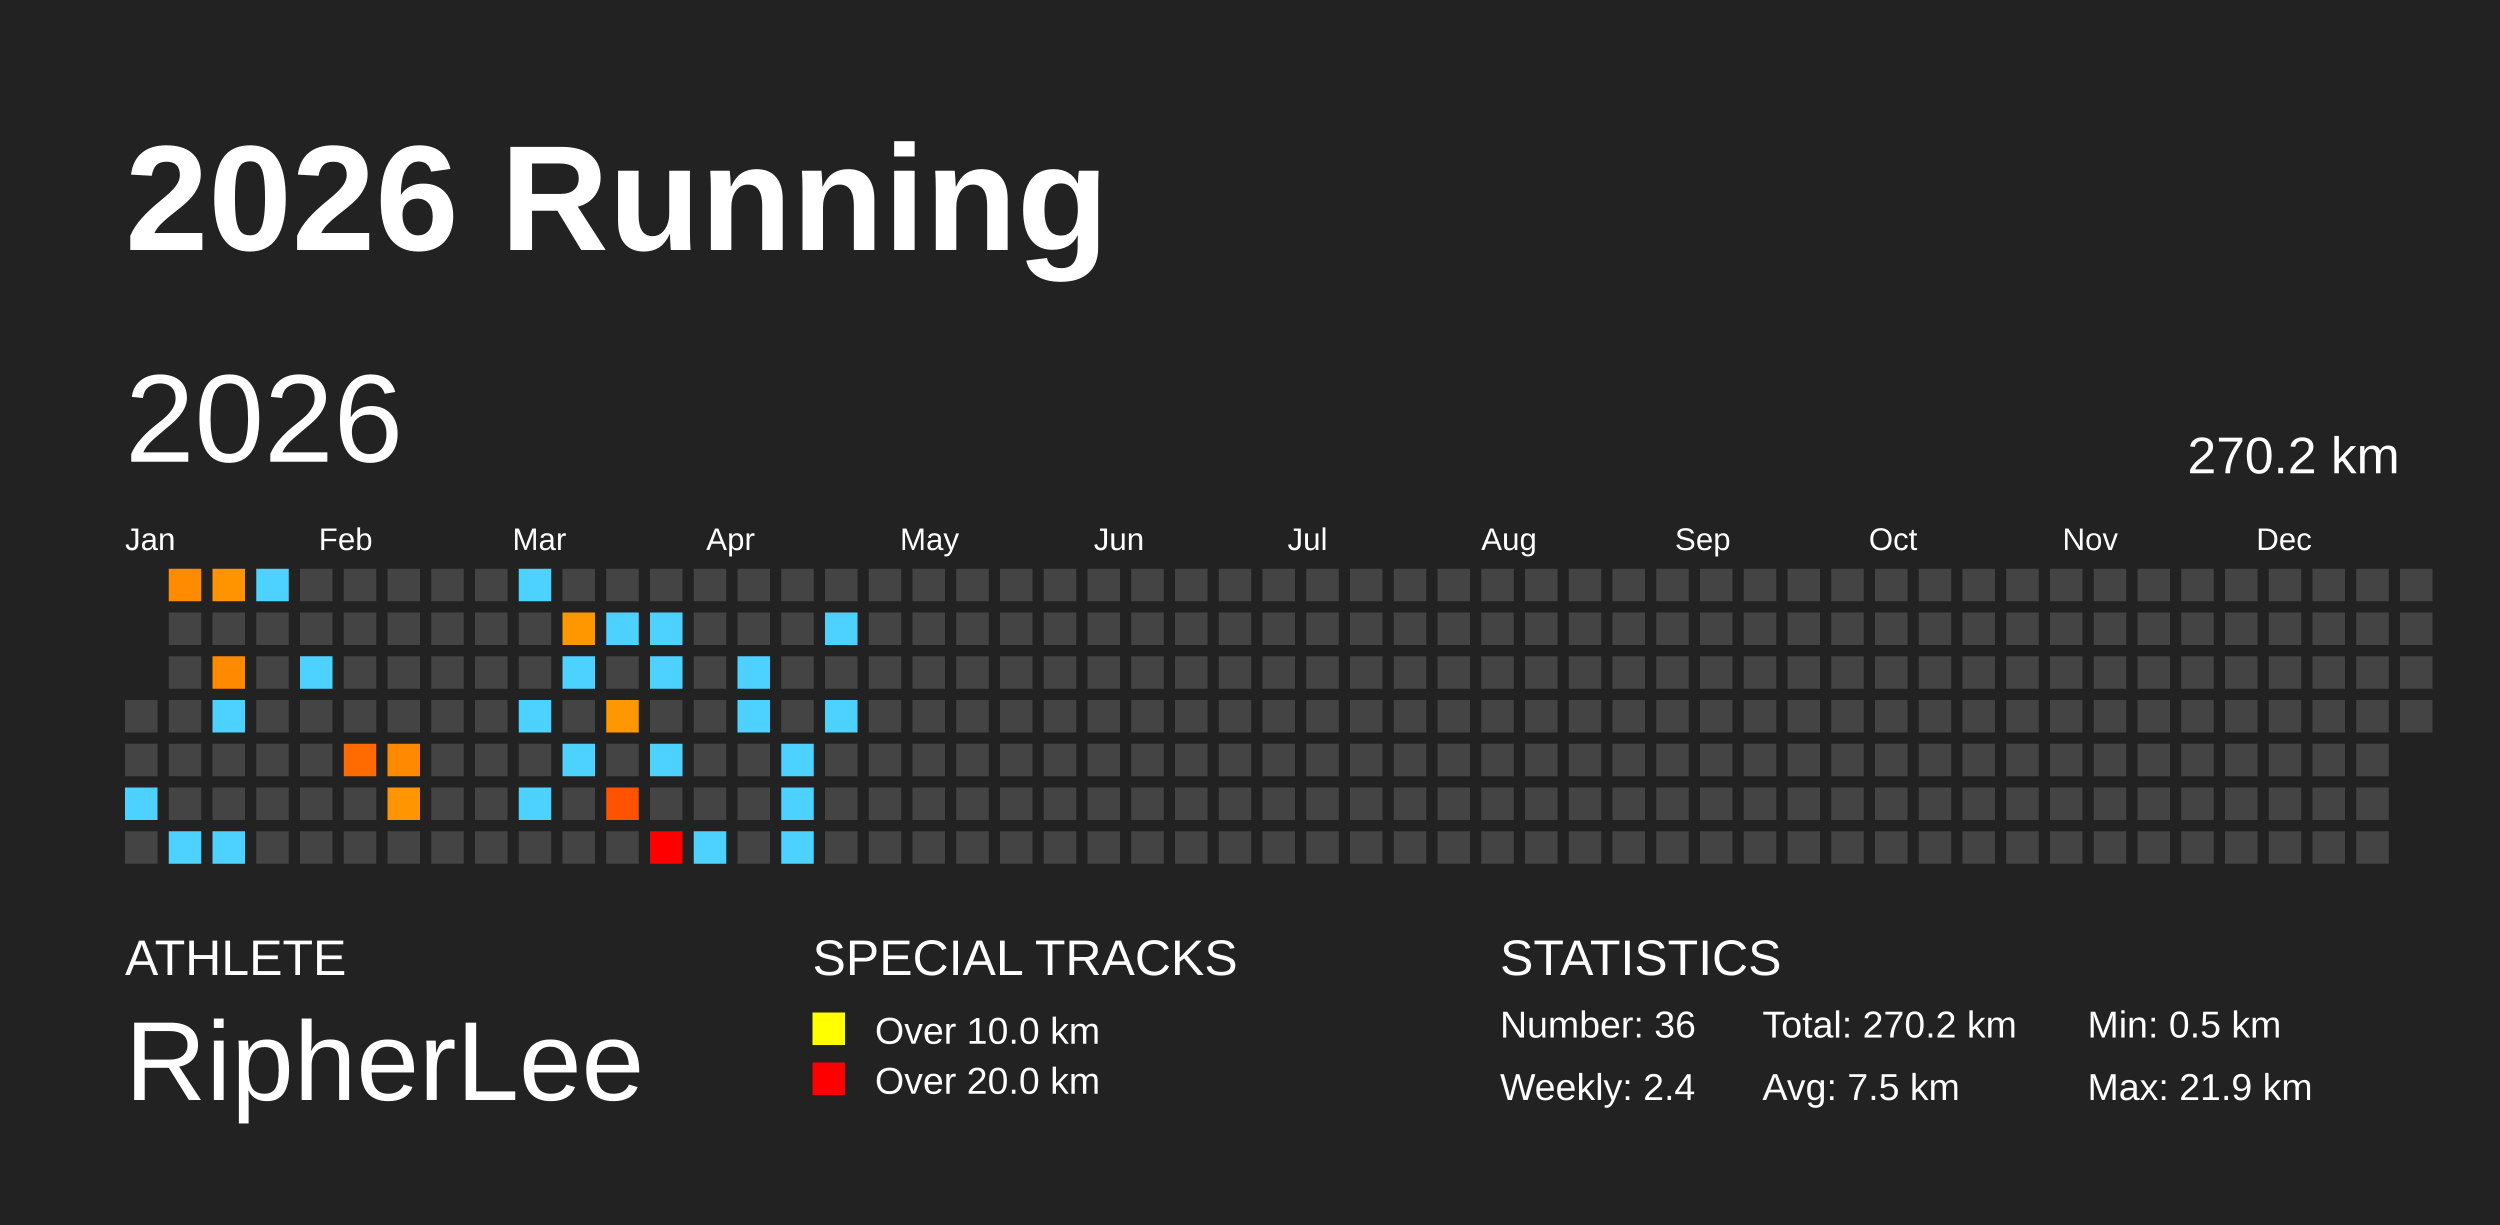
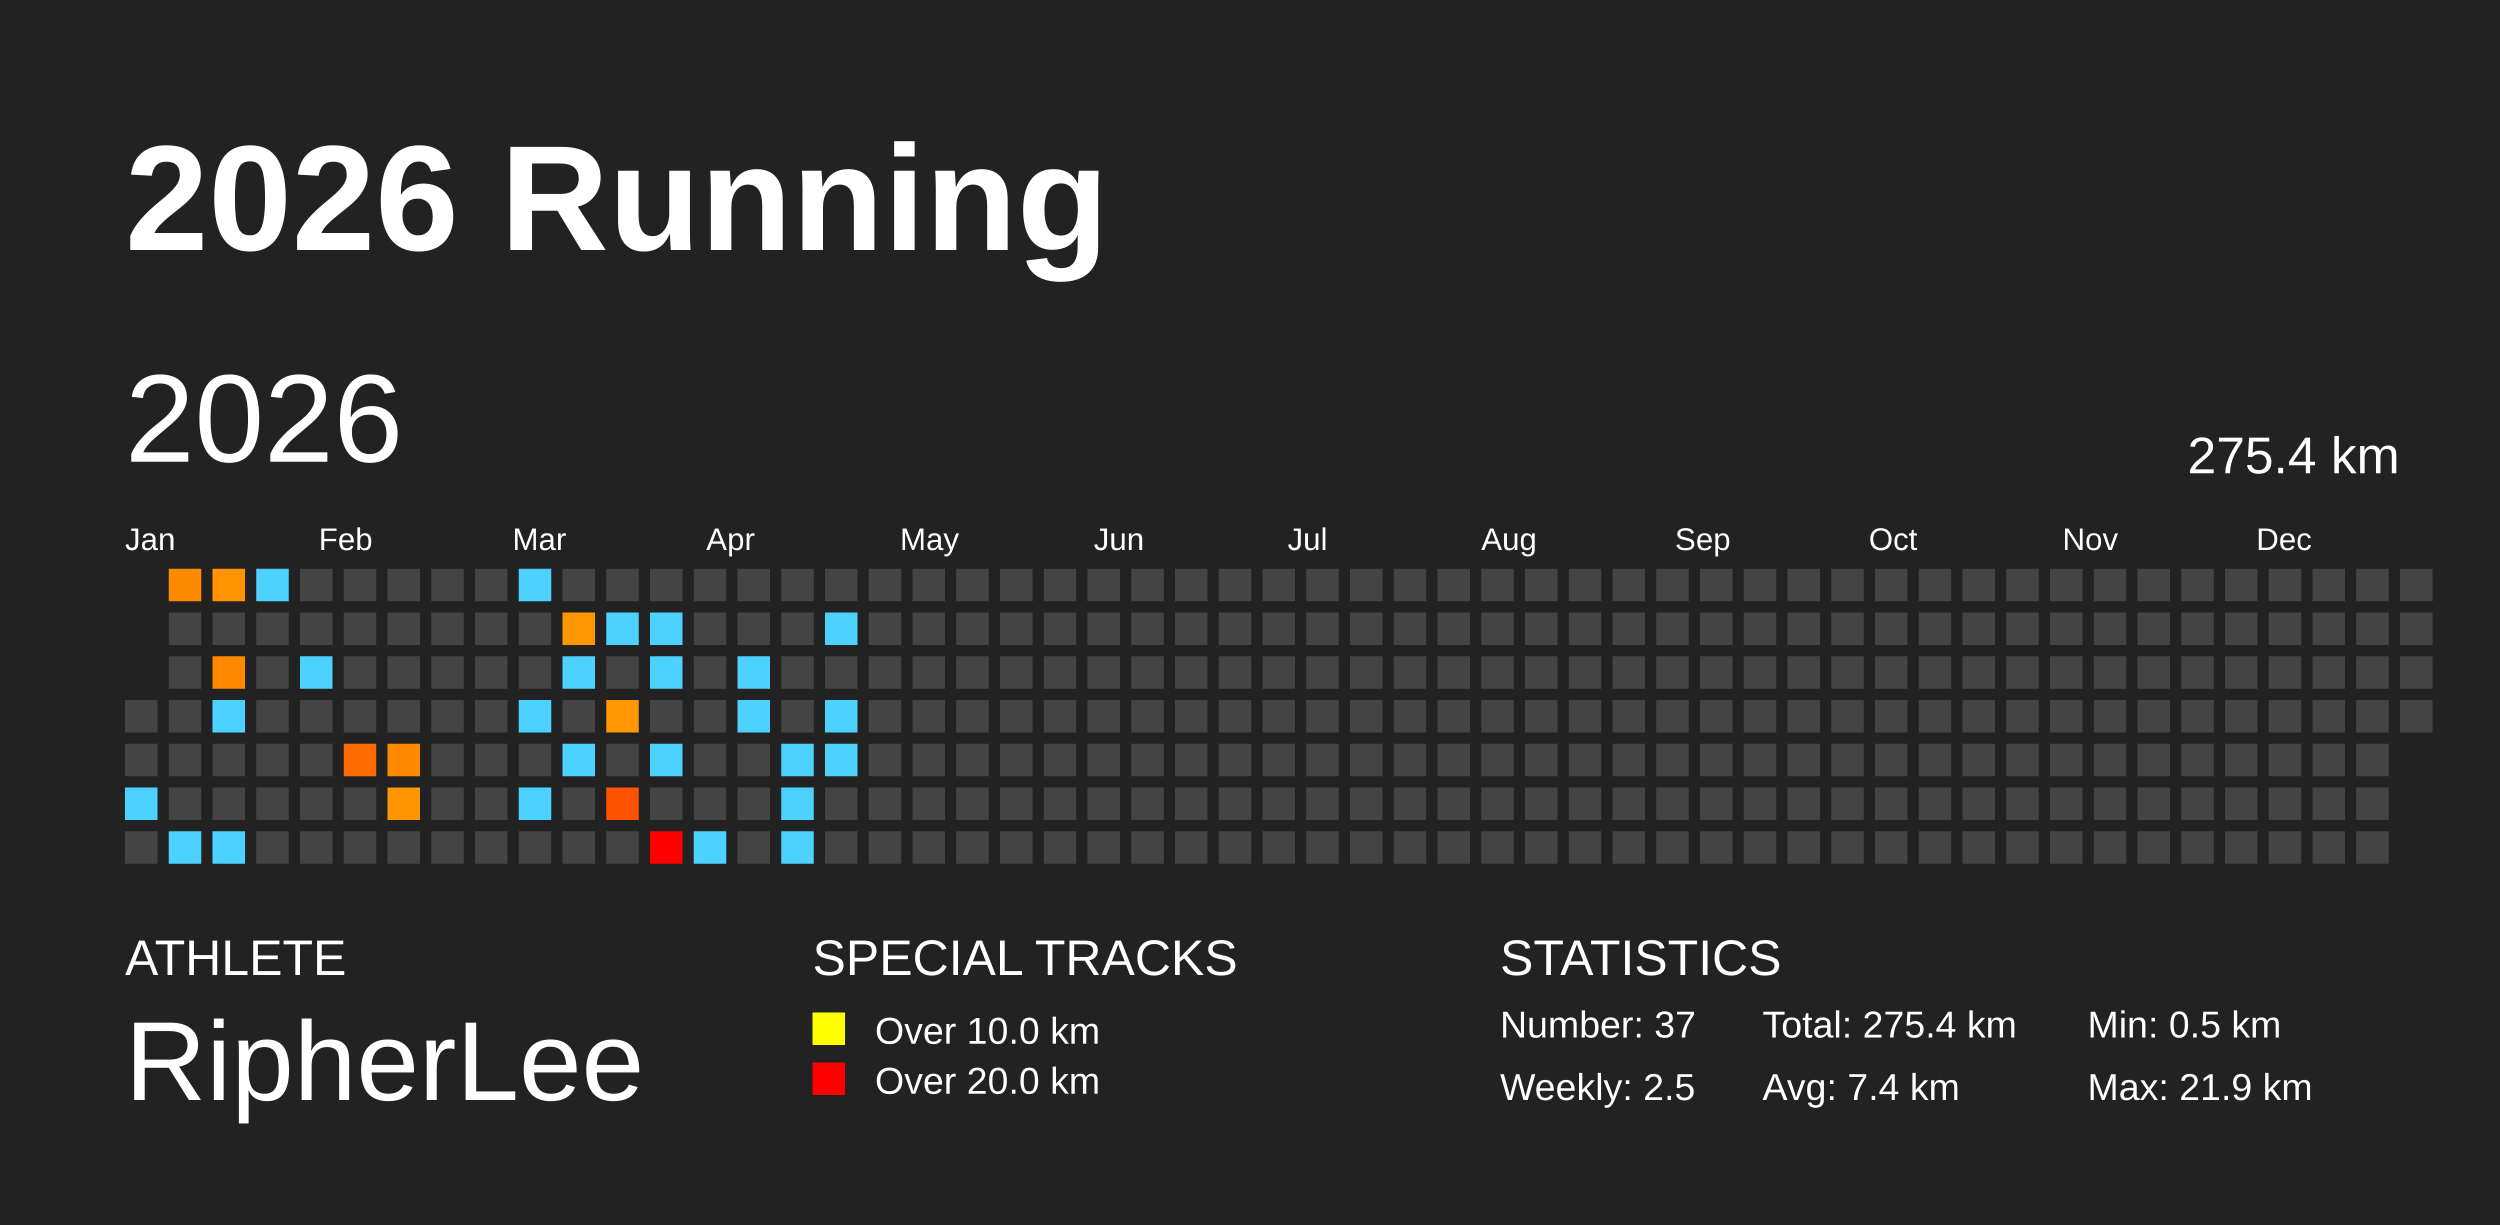
<svg xmlns="http://www.w3.org/2000/svg" baseProfile="full" height="98mm" version="1.1" viewBox="0,0,200,98" width="200mm">
  <defs />
  <rect fill="#222222" height="98" width="200" x="0" y="0" />
  <text fill="#FFFFFF" style="font-size:12px; font-family:Arial; font-weight:bold;" x="10" y="20">2026 Running</text>
  <text fill="#FFFFFF" style="font-size:4px; font-family:Arial" x="10" y="78">ATHLETE</text>
  <text fill="#FFFFFF" style="font-size:9px; font-family:Arial" x="10" y="88">RipherLee</text>
  <text fill="#FFFFFF" style="font-size:4px; font-family:Arial" x="65" y="78">SPECIAL TRACKS</text>
  <rect fill="yellow" height="2.6" width="2.6" x="65" y="81" />
  <text fill="#FFFFFF" style="font-size:3px; font-family:Arial" x="70" y="83.5">Over 10.0 km</text>
  <rect fill="red" height="2.6" width="2.6" x="65" y="85" />
  <text fill="#FFFFFF" style="font-size:3px; font-family:Arial" x="70" y="87.5">Over 20.0 km</text>
  <text fill="#FFFFFF" style="font-size:4px; font-family:Arial" x="120" y="78">STATISTICS</text>
-   <text fill="#FFFFFF" style="font-size:3px; font-family:Arial" x="120" y="83">Number: 36</text>
-   <text fill="#FFFFFF" style="font-size:3px; font-family:Arial" x="120" y="88">Weekly: 2.4</text>
-   <text fill="#FFFFFF" style="font-size:3px; font-family:Arial" x="141" y="83">Total: 270.2 km</text>
-   <text fill="#FFFFFF" style="font-size:3px; font-family:Arial" x="141" y="88">Avg: 7.5 km</text>
+   <text fill="#FFFFFF" style="font-size:3px; font-family:Arial" x="120" y="83">Number: 37</text>
+   <text fill="#FFFFFF" style="font-size:3px; font-family:Arial" x="120" y="88">Weekly: 2.5</text>
+   <text fill="#FFFFFF" style="font-size:3px; font-family:Arial" x="141" y="83">Total: 275.4 km</text>
+   <text fill="#FFFFFF" style="font-size:3px; font-family:Arial" x="141" y="88">Avg: 7.4 km</text>
  <text fill="#FFFFFF" style="font-size:3px; font-family:Arial" x="167" y="83">Min: 0.5 km</text>
  <text fill="#FFFFFF" style="font-size:3px; font-family:Arial" x="167" y="88">Max: 21.9 km</text>
  <text dominant-baseline="hanging" fill="#FFFFFF" style="font-size:10.0px; font-family:Arial;" x="10" y="30">2026</text>
-   <text dominant-baseline="hanging" fill="#FFFFFF" style="font-size:4.125px; font-family:Arial;" x="175" y="35">270.2 km</text>
+   <text dominant-baseline="hanging" fill="#FFFFFF" style="font-size:4.125px; font-family:Arial;" x="175" y="35">275.4 km</text>
  <text fill="#FFFFFF" style="font-size:2.5px; font-family:Arial" x="10.0" y="44">Jan</text>
  <text fill="#FFFFFF" style="font-size:2.5px; font-family:Arial" x="25.5" y="44">Feb</text>
  <text fill="#FFFFFF" style="font-size:2.5px; font-family:Arial" x="41.0" y="44">Mar</text>
  <text fill="#FFFFFF" style="font-size:2.5px; font-family:Arial" x="56.5" y="44">Apr</text>
  <text fill="#FFFFFF" style="font-size:2.5px; font-family:Arial" x="72.0" y="44">May</text>
  <text fill="#FFFFFF" style="font-size:2.5px; font-family:Arial" x="87.5" y="44">Jun</text>
  <text fill="#FFFFFF" style="font-size:2.5px; font-family:Arial" x="103.0" y="44">Jul</text>
  <text fill="#FFFFFF" style="font-size:2.5px; font-family:Arial" x="118.5" y="44">Aug</text>
  <text fill="#FFFFFF" style="font-size:2.5px; font-family:Arial" x="134.0" y="44">Sep</text>
  <text fill="#FFFFFF" style="font-size:2.5px; font-family:Arial" x="149.5" y="44">Oct</text>
  <text fill="#FFFFFF" style="font-size:2.5px; font-family:Arial" x="165.0" y="44">Nov</text>
  <text fill="#FFFFFF" style="font-size:2.5px; font-family:Arial" x="180.5" y="44">Dec</text>
  <rect fill="#444444" height="2.6" width="2.6" x="10.0" y="56.0" />
  <rect fill="#444444" height="2.6" width="2.6" x="10.0" y="59.5" />
  <rect fill="#4dd2ff" height="2.6" width="2.6" x="10.0" y="63.0" />
  <rect fill="#444444" height="2.6" width="2.6" x="10.0" y="66.5" />
  <rect fill="#ff8c00" height="2.6" width="2.6" x="13.5" y="45.5" />
  <rect fill="#444444" height="2.6" width="2.6" x="13.5" y="49.0" />
  <rect fill="#444444" height="2.6" width="2.6" x="13.5" y="52.5" />
  <rect fill="#444444" height="2.6" width="2.6" x="13.5" y="56.0" />
  <rect fill="#444444" height="2.6" width="2.6" x="13.5" y="59.5" />
  <rect fill="#444444" height="2.6" width="2.6" x="13.5" y="63.0" />
  <rect fill="#4dd2ff" height="2.6" width="2.6" x="13.5" y="66.5" />
  <rect fill="#ff9300" height="2.6" width="2.6" x="17.0" y="45.5" />
  <rect fill="#444444" height="2.6" width="2.6" x="17.0" y="49.0" />
  <rect fill="#ff8a00" height="2.6" width="2.6" x="17.0" y="52.5" />
  <rect fill="#4dd2ff" height="2.6" width="2.6" x="17.0" y="56.0" />
  <rect fill="#444444" height="2.6" width="2.6" x="17.0" y="59.5" />
  <rect fill="#444444" height="2.6" width="2.6" x="17.0" y="63.0" />
  <rect fill="#4dd2ff" height="2.6" width="2.6" x="17.0" y="66.5" />
  <rect fill="#4dd2ff" height="2.6" width="2.6" x="20.5" y="45.5" />
  <rect fill="#444444" height="2.6" width="2.6" x="20.5" y="49.0" />
  <rect fill="#444444" height="2.6" width="2.6" x="20.5" y="52.5" />
  <rect fill="#444444" height="2.6" width="2.6" x="20.5" y="56.0" />
  <rect fill="#444444" height="2.6" width="2.6" x="20.5" y="59.5" />
  <rect fill="#444444" height="2.6" width="2.6" x="20.5" y="63.0" />
  <rect fill="#444444" height="2.6" width="2.6" x="20.5" y="66.5" />
  <rect fill="#444444" height="2.6" width="2.6" x="24.0" y="45.5" />
  <rect fill="#444444" height="2.6" width="2.6" x="24.0" y="49.0" />
  <rect fill="#4dd2ff" height="2.6" width="2.6" x="24.0" y="52.5" />
  <rect fill="#444444" height="2.6" width="2.6" x="24.0" y="56.0" />
  <rect fill="#444444" height="2.6" width="2.6" x="24.0" y="59.5" />
  <rect fill="#444444" height="2.6" width="2.6" x="24.0" y="63.0" />
  <rect fill="#444444" height="2.6" width="2.6" x="24.0" y="66.5" />
  <rect fill="#444444" height="2.6" width="2.6" x="27.5" y="45.5" />
  <rect fill="#444444" height="2.6" width="2.6" x="27.5" y="49.0" />
  <rect fill="#444444" height="2.6" width="2.6" x="27.5" y="52.5" />
  <rect fill="#444444" height="2.6" width="2.6" x="27.5" y="56.0" />
  <rect fill="#ff6b00" height="2.6" width="2.6" x="27.5" y="59.5" />
  <rect fill="#444444" height="2.6" width="2.6" x="27.5" y="63.0" />
  <rect fill="#444444" height="2.6" width="2.6" x="27.5" y="66.5" />
  <rect fill="#444444" height="2.6" width="2.6" x="31.0" y="45.5" />
  <rect fill="#444444" height="2.6" width="2.6" x="31.0" y="49.0" />
  <rect fill="#444444" height="2.6" width="2.6" x="31.0" y="52.5" />
  <rect fill="#444444" height="2.6" width="2.6" x="31.0" y="56.0" />
  <rect fill="#ff8a00" height="2.6" width="2.6" x="31.0" y="59.5" />
  <rect fill="#ff9500" height="2.6" width="2.6" x="31.0" y="63.0" />
  <rect fill="#444444" height="2.6" width="2.6" x="31.0" y="66.5" />
  <rect fill="#444444" height="2.6" width="2.6" x="34.5" y="45.5" />
  <rect fill="#444444" height="2.6" width="2.6" x="34.5" y="49.0" />
  <rect fill="#444444" height="2.6" width="2.6" x="34.5" y="52.5" />
  <rect fill="#444444" height="2.6" width="2.6" x="34.5" y="56.0" />
  <rect fill="#444444" height="2.6" width="2.6" x="34.5" y="59.5" />
  <rect fill="#444444" height="2.6" width="2.6" x="34.5" y="63.0" />
  <rect fill="#444444" height="2.6" width="2.6" x="34.5" y="66.5" />
  <rect fill="#444444" height="2.6" width="2.6" x="38.0" y="45.5" />
  <rect fill="#444444" height="2.6" width="2.6" x="38.0" y="49.0" />
  <rect fill="#444444" height="2.6" width="2.6" x="38.0" y="52.5" />
  <rect fill="#444444" height="2.6" width="2.6" x="38.0" y="56.0" />
  <rect fill="#444444" height="2.6" width="2.6" x="38.0" y="59.5" />
  <rect fill="#444444" height="2.6" width="2.6" x="38.0" y="63.0" />
  <rect fill="#444444" height="2.6" width="2.6" x="38.0" y="66.5" />
  <rect fill="#4dd2ff" height="2.6" width="2.6" x="41.5" y="45.5" />
  <rect fill="#444444" height="2.6" width="2.6" x="41.5" y="49.0" />
  <rect fill="#444444" height="2.6" width="2.6" x="41.5" y="52.5" />
  <rect fill="#4dd2ff" height="2.6" width="2.6" x="41.5" y="56.0" />
  <rect fill="#444444" height="2.6" width="2.6" x="41.5" y="59.5" />
  <rect fill="#4dd2ff" height="2.6" width="2.6" x="41.5" y="63.0" />
  <rect fill="#444444" height="2.6" width="2.6" x="41.5" y="66.5" />
  <rect fill="#444444" height="2.6" width="2.6" x="45.0" y="45.5" />
  <rect fill="#ff9800" height="2.6" width="2.6" x="45.0" y="49.0" />
  <rect fill="#4dd2ff" height="2.6" width="2.6" x="45.0" y="52.5" />
  <rect fill="#444444" height="2.6" width="2.6" x="45.0" y="56.0" />
  <rect fill="#4dd2ff" height="2.6" width="2.6" x="45.0" y="59.5" />
  <rect fill="#444444" height="2.6" width="2.6" x="45.0" y="63.0" />
  <rect fill="#444444" height="2.6" width="2.6" x="45.0" y="66.5" />
  <rect fill="#444444" height="2.6" width="2.6" x="48.5" y="45.5" />
  <rect fill="#4dd2ff" height="2.6" width="2.6" x="48.5" y="49.0" />
  <rect fill="#444444" height="2.6" width="2.6" x="48.5" y="52.5" />
  <rect fill="#ff9800" height="2.6" width="2.6" x="48.5" y="56.0" />
  <rect fill="#444444" height="2.6" width="2.6" x="48.5" y="59.5" />
  <rect fill="#ff5300" height="2.6" width="2.6" x="48.5" y="63.0" />
  <rect fill="#444444" height="2.6" width="2.6" x="48.5" y="66.5" />
  <rect fill="#444444" height="2.6" width="2.6" x="52.0" y="45.5" />
  <rect fill="#4dd2ff" height="2.6" width="2.6" x="52.0" y="49.0" />
  <rect fill="#4dd2ff" height="2.6" width="2.6" x="52.0" y="52.5" />
  <rect fill="#444444" height="2.6" width="2.6" x="52.0" y="56.0" />
  <rect fill="#4dd2ff" height="2.6" width="2.6" x="52.0" y="59.5" />
  <rect fill="#444444" height="2.6" width="2.6" x="52.0" y="63.0" />
  <rect fill="red" height="2.6" width="2.6" x="52.0" y="66.5" />
  <rect fill="#444444" height="2.6" width="2.6" x="55.5" y="45.5" />
  <rect fill="#444444" height="2.6" width="2.6" x="55.5" y="49.0" />
  <rect fill="#444444" height="2.6" width="2.6" x="55.5" y="52.5" />
  <rect fill="#444444" height="2.6" width="2.6" x="55.5" y="56.0" />
  <rect fill="#444444" height="2.6" width="2.6" x="55.5" y="59.5" />
  <rect fill="#444444" height="2.6" width="2.6" x="55.5" y="63.0" />
  <rect fill="#4dd2ff" height="2.6" width="2.6" x="55.5" y="66.5" />
  <rect fill="#444444" height="2.6" width="2.6" x="59.0" y="45.5" />
  <rect fill="#444444" height="2.6" width="2.6" x="59.0" y="49.0" />
  <rect fill="#4dd2ff" height="2.6" width="2.6" x="59.0" y="52.5" />
  <rect fill="#4dd2ff" height="2.6" width="2.6" x="59.0" y="56.0" />
  <rect fill="#444444" height="2.6" width="2.6" x="59.0" y="59.5" />
  <rect fill="#444444" height="2.6" width="2.6" x="59.0" y="63.0" />
  <rect fill="#444444" height="2.6" width="2.6" x="59.0" y="66.5" />
  <rect fill="#444444" height="2.6" width="2.6" x="62.5" y="45.5" />
  <rect fill="#444444" height="2.6" width="2.6" x="62.5" y="49.0" />
  <rect fill="#444444" height="2.6" width="2.6" x="62.5" y="52.5" />
  <rect fill="#444444" height="2.6" width="2.6" x="62.5" y="56.0" />
  <rect fill="#4dd2ff" height="2.6" width="2.6" x="62.5" y="59.5" />
  <rect fill="#4dd2ff" height="2.6" width="2.6" x="62.5" y="63.0" />
  <rect fill="#4dd2ff" height="2.6" width="2.6" x="62.5" y="66.5" />
  <rect fill="#444444" height="2.6" width="2.6" x="66.0" y="45.5" />
  <rect fill="#4dd2ff" height="2.6" width="2.6" x="66.0" y="49.0" />
  <rect fill="#444444" height="2.6" width="2.6" x="66.0" y="52.5" />
  <rect fill="#4dd2ff" height="2.6" width="2.6" x="66.0" y="56.0" />
-   <rect fill="#444444" height="2.6" width="2.6" x="66.0" y="59.5" />
+   <rect fill="#4dd2ff" height="2.6" width="2.6" x="66.0" y="59.5" />
  <rect fill="#444444" height="2.6" width="2.6" x="66.0" y="63.0" />
  <rect fill="#444444" height="2.6" width="2.6" x="66.0" y="66.5" />
  <rect fill="#444444" height="2.6" width="2.6" x="69.5" y="45.5" />
  <rect fill="#444444" height="2.6" width="2.6" x="69.5" y="49.0" />
  <rect fill="#444444" height="2.6" width="2.6" x="69.5" y="52.5" />
  <rect fill="#444444" height="2.6" width="2.6" x="69.5" y="56.0" />
  <rect fill="#444444" height="2.6" width="2.6" x="69.5" y="59.5" />
  <rect fill="#444444" height="2.6" width="2.6" x="69.5" y="63.0" />
  <rect fill="#444444" height="2.6" width="2.6" x="69.5" y="66.5" />
  <rect fill="#444444" height="2.6" width="2.6" x="73.0" y="45.5" />
  <rect fill="#444444" height="2.6" width="2.6" x="73.0" y="49.0" />
  <rect fill="#444444" height="2.6" width="2.6" x="73.0" y="52.5" />
  <rect fill="#444444" height="2.6" width="2.6" x="73.0" y="56.0" />
  <rect fill="#444444" height="2.6" width="2.6" x="73.0" y="59.5" />
  <rect fill="#444444" height="2.6" width="2.6" x="73.0" y="63.0" />
  <rect fill="#444444" height="2.6" width="2.6" x="73.0" y="66.5" />
  <rect fill="#444444" height="2.6" width="2.6" x="76.5" y="45.5" />
  <rect fill="#444444" height="2.6" width="2.6" x="76.5" y="49.0" />
  <rect fill="#444444" height="2.6" width="2.6" x="76.5" y="52.5" />
  <rect fill="#444444" height="2.6" width="2.6" x="76.5" y="56.0" />
  <rect fill="#444444" height="2.6" width="2.6" x="76.5" y="59.5" />
  <rect fill="#444444" height="2.6" width="2.6" x="76.5" y="63.0" />
  <rect fill="#444444" height="2.6" width="2.6" x="76.5" y="66.5" />
  <rect fill="#444444" height="2.6" width="2.6" x="80.0" y="45.5" />
  <rect fill="#444444" height="2.6" width="2.6" x="80.0" y="49.0" />
  <rect fill="#444444" height="2.6" width="2.6" x="80.0" y="52.5" />
  <rect fill="#444444" height="2.6" width="2.6" x="80.0" y="56.0" />
  <rect fill="#444444" height="2.6" width="2.6" x="80.0" y="59.5" />
  <rect fill="#444444" height="2.6" width="2.6" x="80.0" y="63.0" />
  <rect fill="#444444" height="2.6" width="2.6" x="80.0" y="66.5" />
  <rect fill="#444444" height="2.6" width="2.6" x="83.5" y="45.5" />
  <rect fill="#444444" height="2.6" width="2.6" x="83.5" y="49.0" />
  <rect fill="#444444" height="2.6" width="2.6" x="83.5" y="52.5" />
  <rect fill="#444444" height="2.6" width="2.6" x="83.5" y="56.0" />
  <rect fill="#444444" height="2.6" width="2.6" x="83.5" y="59.5" />
  <rect fill="#444444" height="2.6" width="2.6" x="83.5" y="63.0" />
  <rect fill="#444444" height="2.6" width="2.6" x="83.5" y="66.5" />
  <rect fill="#444444" height="2.6" width="2.6" x="87.0" y="45.5" />
  <rect fill="#444444" height="2.6" width="2.6" x="87.0" y="49.0" />
  <rect fill="#444444" height="2.6" width="2.6" x="87.0" y="52.5" />
  <rect fill="#444444" height="2.6" width="2.6" x="87.0" y="56.0" />
  <rect fill="#444444" height="2.6" width="2.6" x="87.0" y="59.5" />
  <rect fill="#444444" height="2.6" width="2.6" x="87.0" y="63.0" />
  <rect fill="#444444" height="2.6" width="2.6" x="87.0" y="66.5" />
  <rect fill="#444444" height="2.6" width="2.6" x="90.5" y="45.5" />
  <rect fill="#444444" height="2.6" width="2.6" x="90.5" y="49.0" />
  <rect fill="#444444" height="2.6" width="2.6" x="90.5" y="52.5" />
  <rect fill="#444444" height="2.6" width="2.6" x="90.5" y="56.0" />
  <rect fill="#444444" height="2.6" width="2.6" x="90.5" y="59.5" />
  <rect fill="#444444" height="2.6" width="2.6" x="90.5" y="63.0" />
  <rect fill="#444444" height="2.6" width="2.6" x="90.5" y="66.5" />
  <rect fill="#444444" height="2.6" width="2.6" x="94.0" y="45.5" />
  <rect fill="#444444" height="2.6" width="2.6" x="94.0" y="49.0" />
  <rect fill="#444444" height="2.6" width="2.6" x="94.0" y="52.5" />
  <rect fill="#444444" height="2.6" width="2.6" x="94.0" y="56.0" />
  <rect fill="#444444" height="2.6" width="2.6" x="94.0" y="59.5" />
  <rect fill="#444444" height="2.6" width="2.6" x="94.0" y="63.0" />
  <rect fill="#444444" height="2.6" width="2.6" x="94.0" y="66.5" />
  <rect fill="#444444" height="2.6" width="2.6" x="97.5" y="45.5" />
  <rect fill="#444444" height="2.6" width="2.6" x="97.5" y="49.0" />
  <rect fill="#444444" height="2.6" width="2.6" x="97.5" y="52.5" />
  <rect fill="#444444" height="2.6" width="2.6" x="97.5" y="56.0" />
  <rect fill="#444444" height="2.6" width="2.6" x="97.5" y="59.5" />
  <rect fill="#444444" height="2.6" width="2.6" x="97.5" y="63.0" />
  <rect fill="#444444" height="2.6" width="2.6" x="97.5" y="66.5" />
  <rect fill="#444444" height="2.6" width="2.6" x="101.0" y="45.5" />
  <rect fill="#444444" height="2.6" width="2.6" x="101.0" y="49.0" />
  <rect fill="#444444" height="2.6" width="2.6" x="101.0" y="52.5" />
  <rect fill="#444444" height="2.6" width="2.6" x="101.0" y="56.0" />
  <rect fill="#444444" height="2.6" width="2.6" x="101.0" y="59.5" />
  <rect fill="#444444" height="2.6" width="2.6" x="101.0" y="63.0" />
  <rect fill="#444444" height="2.6" width="2.6" x="101.0" y="66.5" />
  <rect fill="#444444" height="2.6" width="2.6" x="104.5" y="45.5" />
  <rect fill="#444444" height="2.6" width="2.6" x="104.5" y="49.0" />
  <rect fill="#444444" height="2.6" width="2.6" x="104.5" y="52.5" />
  <rect fill="#444444" height="2.6" width="2.6" x="104.5" y="56.0" />
  <rect fill="#444444" height="2.6" width="2.6" x="104.5" y="59.5" />
  <rect fill="#444444" height="2.6" width="2.6" x="104.5" y="63.0" />
  <rect fill="#444444" height="2.6" width="2.6" x="104.5" y="66.5" />
  <rect fill="#444444" height="2.6" width="2.6" x="108.0" y="45.5" />
  <rect fill="#444444" height="2.6" width="2.6" x="108.0" y="49.0" />
  <rect fill="#444444" height="2.6" width="2.6" x="108.0" y="52.5" />
  <rect fill="#444444" height="2.6" width="2.6" x="108.0" y="56.0" />
  <rect fill="#444444" height="2.6" width="2.6" x="108.0" y="59.5" />
  <rect fill="#444444" height="2.6" width="2.6" x="108.0" y="63.0" />
  <rect fill="#444444" height="2.6" width="2.6" x="108.0" y="66.5" />
  <rect fill="#444444" height="2.6" width="2.6" x="111.5" y="45.5" />
  <rect fill="#444444" height="2.6" width="2.6" x="111.5" y="49.0" />
  <rect fill="#444444" height="2.6" width="2.6" x="111.5" y="52.5" />
  <rect fill="#444444" height="2.6" width="2.6" x="111.5" y="56.0" />
  <rect fill="#444444" height="2.6" width="2.6" x="111.5" y="59.5" />
  <rect fill="#444444" height="2.6" width="2.6" x="111.5" y="63.0" />
  <rect fill="#444444" height="2.6" width="2.6" x="111.5" y="66.5" />
  <rect fill="#444444" height="2.6" width="2.6" x="115.0" y="45.5" />
  <rect fill="#444444" height="2.6" width="2.6" x="115.0" y="49.0" />
  <rect fill="#444444" height="2.6" width="2.6" x="115.0" y="52.5" />
  <rect fill="#444444" height="2.6" width="2.6" x="115.0" y="56.0" />
  <rect fill="#444444" height="2.6" width="2.6" x="115.0" y="59.5" />
  <rect fill="#444444" height="2.6" width="2.6" x="115.0" y="63.0" />
  <rect fill="#444444" height="2.6" width="2.6" x="115.0" y="66.5" />
  <rect fill="#444444" height="2.6" width="2.6" x="118.5" y="45.5" />
  <rect fill="#444444" height="2.6" width="2.6" x="118.5" y="49.0" />
  <rect fill="#444444" height="2.6" width="2.6" x="118.5" y="52.5" />
  <rect fill="#444444" height="2.6" width="2.6" x="118.5" y="56.0" />
  <rect fill="#444444" height="2.6" width="2.6" x="118.5" y="59.5" />
  <rect fill="#444444" height="2.6" width="2.6" x="118.5" y="63.0" />
  <rect fill="#444444" height="2.6" width="2.6" x="118.5" y="66.5" />
  <rect fill="#444444" height="2.6" width="2.6" x="122.0" y="45.5" />
  <rect fill="#444444" height="2.6" width="2.6" x="122.0" y="49.0" />
  <rect fill="#444444" height="2.6" width="2.6" x="122.0" y="52.5" />
  <rect fill="#444444" height="2.6" width="2.6" x="122.0" y="56.0" />
  <rect fill="#444444" height="2.6" width="2.6" x="122.0" y="59.5" />
  <rect fill="#444444" height="2.6" width="2.6" x="122.0" y="63.0" />
  <rect fill="#444444" height="2.6" width="2.6" x="122.0" y="66.5" />
  <rect fill="#444444" height="2.6" width="2.6" x="125.5" y="45.5" />
  <rect fill="#444444" height="2.6" width="2.6" x="125.5" y="49.0" />
  <rect fill="#444444" height="2.6" width="2.6" x="125.5" y="52.5" />
  <rect fill="#444444" height="2.6" width="2.6" x="125.5" y="56.0" />
  <rect fill="#444444" height="2.6" width="2.6" x="125.5" y="59.5" />
  <rect fill="#444444" height="2.6" width="2.6" x="125.5" y="63.0" />
  <rect fill="#444444" height="2.6" width="2.6" x="125.5" y="66.5" />
  <rect fill="#444444" height="2.6" width="2.6" x="129.0" y="45.5" />
  <rect fill="#444444" height="2.6" width="2.6" x="129.0" y="49.0" />
  <rect fill="#444444" height="2.6" width="2.6" x="129.0" y="52.5" />
  <rect fill="#444444" height="2.6" width="2.6" x="129.0" y="56.0" />
  <rect fill="#444444" height="2.6" width="2.6" x="129.0" y="59.5" />
  <rect fill="#444444" height="2.6" width="2.6" x="129.0" y="63.0" />
  <rect fill="#444444" height="2.6" width="2.6" x="129.0" y="66.5" />
  <rect fill="#444444" height="2.6" width="2.6" x="132.5" y="45.5" />
  <rect fill="#444444" height="2.6" width="2.6" x="132.5" y="49.0" />
  <rect fill="#444444" height="2.6" width="2.6" x="132.5" y="52.5" />
  <rect fill="#444444" height="2.6" width="2.6" x="132.5" y="56.0" />
  <rect fill="#444444" height="2.6" width="2.6" x="132.5" y="59.5" />
  <rect fill="#444444" height="2.6" width="2.6" x="132.5" y="63.0" />
  <rect fill="#444444" height="2.6" width="2.6" x="132.5" y="66.5" />
  <rect fill="#444444" height="2.6" width="2.6" x="136.0" y="45.5" />
  <rect fill="#444444" height="2.6" width="2.6" x="136.0" y="49.0" />
  <rect fill="#444444" height="2.6" width="2.6" x="136.0" y="52.5" />
  <rect fill="#444444" height="2.6" width="2.6" x="136.0" y="56.0" />
  <rect fill="#444444" height="2.6" width="2.6" x="136.0" y="59.5" />
  <rect fill="#444444" height="2.6" width="2.6" x="136.0" y="63.0" />
  <rect fill="#444444" height="2.6" width="2.6" x="136.0" y="66.5" />
  <rect fill="#444444" height="2.6" width="2.6" x="139.5" y="45.5" />
  <rect fill="#444444" height="2.6" width="2.6" x="139.5" y="49.0" />
  <rect fill="#444444" height="2.6" width="2.6" x="139.5" y="52.5" />
  <rect fill="#444444" height="2.6" width="2.6" x="139.5" y="56.0" />
  <rect fill="#444444" height="2.6" width="2.6" x="139.5" y="59.5" />
  <rect fill="#444444" height="2.6" width="2.6" x="139.5" y="63.0" />
  <rect fill="#444444" height="2.6" width="2.6" x="139.5" y="66.5" />
  <rect fill="#444444" height="2.6" width="2.6" x="143.0" y="45.5" />
  <rect fill="#444444" height="2.6" width="2.6" x="143.0" y="49.0" />
  <rect fill="#444444" height="2.6" width="2.6" x="143.0" y="52.5" />
  <rect fill="#444444" height="2.6" width="2.6" x="143.0" y="56.0" />
  <rect fill="#444444" height="2.6" width="2.6" x="143.0" y="59.5" />
  <rect fill="#444444" height="2.6" width="2.6" x="143.0" y="63.0" />
  <rect fill="#444444" height="2.6" width="2.6" x="143.0" y="66.5" />
  <rect fill="#444444" height="2.6" width="2.6" x="146.5" y="45.5" />
  <rect fill="#444444" height="2.6" width="2.6" x="146.5" y="49.0" />
  <rect fill="#444444" height="2.6" width="2.6" x="146.5" y="52.5" />
  <rect fill="#444444" height="2.6" width="2.6" x="146.5" y="56.0" />
  <rect fill="#444444" height="2.6" width="2.6" x="146.5" y="59.5" />
  <rect fill="#444444" height="2.6" width="2.6" x="146.5" y="63.0" />
  <rect fill="#444444" height="2.6" width="2.6" x="146.5" y="66.5" />
  <rect fill="#444444" height="2.6" width="2.6" x="150.0" y="45.5" />
  <rect fill="#444444" height="2.6" width="2.6" x="150.0" y="49.0" />
  <rect fill="#444444" height="2.6" width="2.6" x="150.0" y="52.5" />
  <rect fill="#444444" height="2.6" width="2.6" x="150.0" y="56.0" />
  <rect fill="#444444" height="2.6" width="2.6" x="150.0" y="59.5" />
  <rect fill="#444444" height="2.6" width="2.6" x="150.0" y="63.0" />
  <rect fill="#444444" height="2.6" width="2.6" x="150.0" y="66.5" />
  <rect fill="#444444" height="2.6" width="2.6" x="153.5" y="45.5" />
  <rect fill="#444444" height="2.6" width="2.6" x="153.5" y="49.0" />
  <rect fill="#444444" height="2.6" width="2.6" x="153.5" y="52.5" />
  <rect fill="#444444" height="2.6" width="2.6" x="153.5" y="56.0" />
  <rect fill="#444444" height="2.6" width="2.6" x="153.5" y="59.5" />
  <rect fill="#444444" height="2.6" width="2.6" x="153.5" y="63.0" />
  <rect fill="#444444" height="2.6" width="2.6" x="153.5" y="66.5" />
  <rect fill="#444444" height="2.6" width="2.6" x="157.0" y="45.5" />
  <rect fill="#444444" height="2.6" width="2.6" x="157.0" y="49.0" />
  <rect fill="#444444" height="2.6" width="2.6" x="157.0" y="52.5" />
  <rect fill="#444444" height="2.6" width="2.6" x="157.0" y="56.0" />
  <rect fill="#444444" height="2.6" width="2.6" x="157.0" y="59.5" />
  <rect fill="#444444" height="2.6" width="2.6" x="157.0" y="63.0" />
  <rect fill="#444444" height="2.6" width="2.6" x="157.0" y="66.5" />
  <rect fill="#444444" height="2.6" width="2.6" x="160.5" y="45.5" />
  <rect fill="#444444" height="2.6" width="2.6" x="160.5" y="49.0" />
  <rect fill="#444444" height="2.6" width="2.6" x="160.5" y="52.5" />
  <rect fill="#444444" height="2.6" width="2.6" x="160.5" y="56.0" />
  <rect fill="#444444" height="2.6" width="2.6" x="160.5" y="59.5" />
  <rect fill="#444444" height="2.6" width="2.6" x="160.5" y="63.0" />
  <rect fill="#444444" height="2.6" width="2.6" x="160.5" y="66.5" />
  <rect fill="#444444" height="2.6" width="2.6" x="164.0" y="45.5" />
  <rect fill="#444444" height="2.6" width="2.6" x="164.0" y="49.0" />
  <rect fill="#444444" height="2.6" width="2.6" x="164.0" y="52.5" />
  <rect fill="#444444" height="2.6" width="2.6" x="164.0" y="56.0" />
  <rect fill="#444444" height="2.6" width="2.6" x="164.0" y="59.5" />
  <rect fill="#444444" height="2.6" width="2.6" x="164.0" y="63.0" />
  <rect fill="#444444" height="2.6" width="2.6" x="164.0" y="66.5" />
  <rect fill="#444444" height="2.6" width="2.6" x="167.5" y="45.5" />
  <rect fill="#444444" height="2.6" width="2.6" x="167.5" y="49.0" />
  <rect fill="#444444" height="2.6" width="2.6" x="167.5" y="52.5" />
  <rect fill="#444444" height="2.6" width="2.6" x="167.5" y="56.0" />
  <rect fill="#444444" height="2.6" width="2.6" x="167.5" y="59.5" />
  <rect fill="#444444" height="2.6" width="2.6" x="167.5" y="63.0" />
  <rect fill="#444444" height="2.6" width="2.6" x="167.5" y="66.5" />
  <rect fill="#444444" height="2.6" width="2.6" x="171.0" y="45.5" />
  <rect fill="#444444" height="2.6" width="2.6" x="171.0" y="49.0" />
  <rect fill="#444444" height="2.6" width="2.6" x="171.0" y="52.5" />
  <rect fill="#444444" height="2.6" width="2.6" x="171.0" y="56.0" />
  <rect fill="#444444" height="2.6" width="2.6" x="171.0" y="59.5" />
  <rect fill="#444444" height="2.6" width="2.6" x="171.0" y="63.0" />
  <rect fill="#444444" height="2.6" width="2.6" x="171.0" y="66.5" />
  <rect fill="#444444" height="2.6" width="2.6" x="174.5" y="45.5" />
  <rect fill="#444444" height="2.6" width="2.6" x="174.5" y="49.0" />
  <rect fill="#444444" height="2.6" width="2.6" x="174.5" y="52.5" />
  <rect fill="#444444" height="2.6" width="2.6" x="174.5" y="56.0" />
  <rect fill="#444444" height="2.6" width="2.6" x="174.5" y="59.5" />
  <rect fill="#444444" height="2.6" width="2.6" x="174.5" y="63.0" />
  <rect fill="#444444" height="2.6" width="2.6" x="174.5" y="66.5" />
  <rect fill="#444444" height="2.6" width="2.6" x="178.0" y="45.5" />
  <rect fill="#444444" height="2.6" width="2.6" x="178.0" y="49.0" />
  <rect fill="#444444" height="2.6" width="2.6" x="178.0" y="52.5" />
  <rect fill="#444444" height="2.6" width="2.6" x="178.0" y="56.0" />
  <rect fill="#444444" height="2.6" width="2.6" x="178.0" y="59.5" />
  <rect fill="#444444" height="2.6" width="2.6" x="178.0" y="63.0" />
  <rect fill="#444444" height="2.6" width="2.6" x="178.0" y="66.5" />
  <rect fill="#444444" height="2.6" width="2.6" x="181.5" y="45.5" />
  <rect fill="#444444" height="2.6" width="2.6" x="181.5" y="49.0" />
  <rect fill="#444444" height="2.6" width="2.6" x="181.5" y="52.5" />
  <rect fill="#444444" height="2.6" width="2.6" x="181.5" y="56.0" />
  <rect fill="#444444" height="2.6" width="2.6" x="181.5" y="59.5" />
  <rect fill="#444444" height="2.6" width="2.6" x="181.5" y="63.0" />
  <rect fill="#444444" height="2.6" width="2.6" x="181.5" y="66.5" />
  <rect fill="#444444" height="2.6" width="2.6" x="185.0" y="45.5" />
  <rect fill="#444444" height="2.6" width="2.6" x="185.0" y="49.0" />
  <rect fill="#444444" height="2.6" width="2.6" x="185.0" y="52.5" />
  <rect fill="#444444" height="2.6" width="2.6" x="185.0" y="56.0" />
  <rect fill="#444444" height="2.6" width="2.6" x="185.0" y="59.5" />
  <rect fill="#444444" height="2.6" width="2.6" x="185.0" y="63.0" />
  <rect fill="#444444" height="2.6" width="2.6" x="185.0" y="66.5" />
  <rect fill="#444444" height="2.6" width="2.6" x="188.5" y="45.5" />
  <rect fill="#444444" height="2.6" width="2.6" x="188.5" y="49.0" />
  <rect fill="#444444" height="2.6" width="2.6" x="188.5" y="52.5" />
  <rect fill="#444444" height="2.6" width="2.6" x="188.5" y="56.0" />
  <rect fill="#444444" height="2.6" width="2.6" x="188.5" y="59.5" />
  <rect fill="#444444" height="2.6" width="2.6" x="188.5" y="63.0" />
  <rect fill="#444444" height="2.6" width="2.6" x="188.5" y="66.5" />
  <rect fill="#444444" height="2.6" width="2.6" x="192.0" y="45.5" />
  <rect fill="#444444" height="2.6" width="2.6" x="192.0" y="49.0" />
  <rect fill="#444444" height="2.6" width="2.6" x="192.0" y="52.5" />
  <rect fill="#444444" height="2.6" width="2.6" x="192.0" y="56.0" />
</svg>
